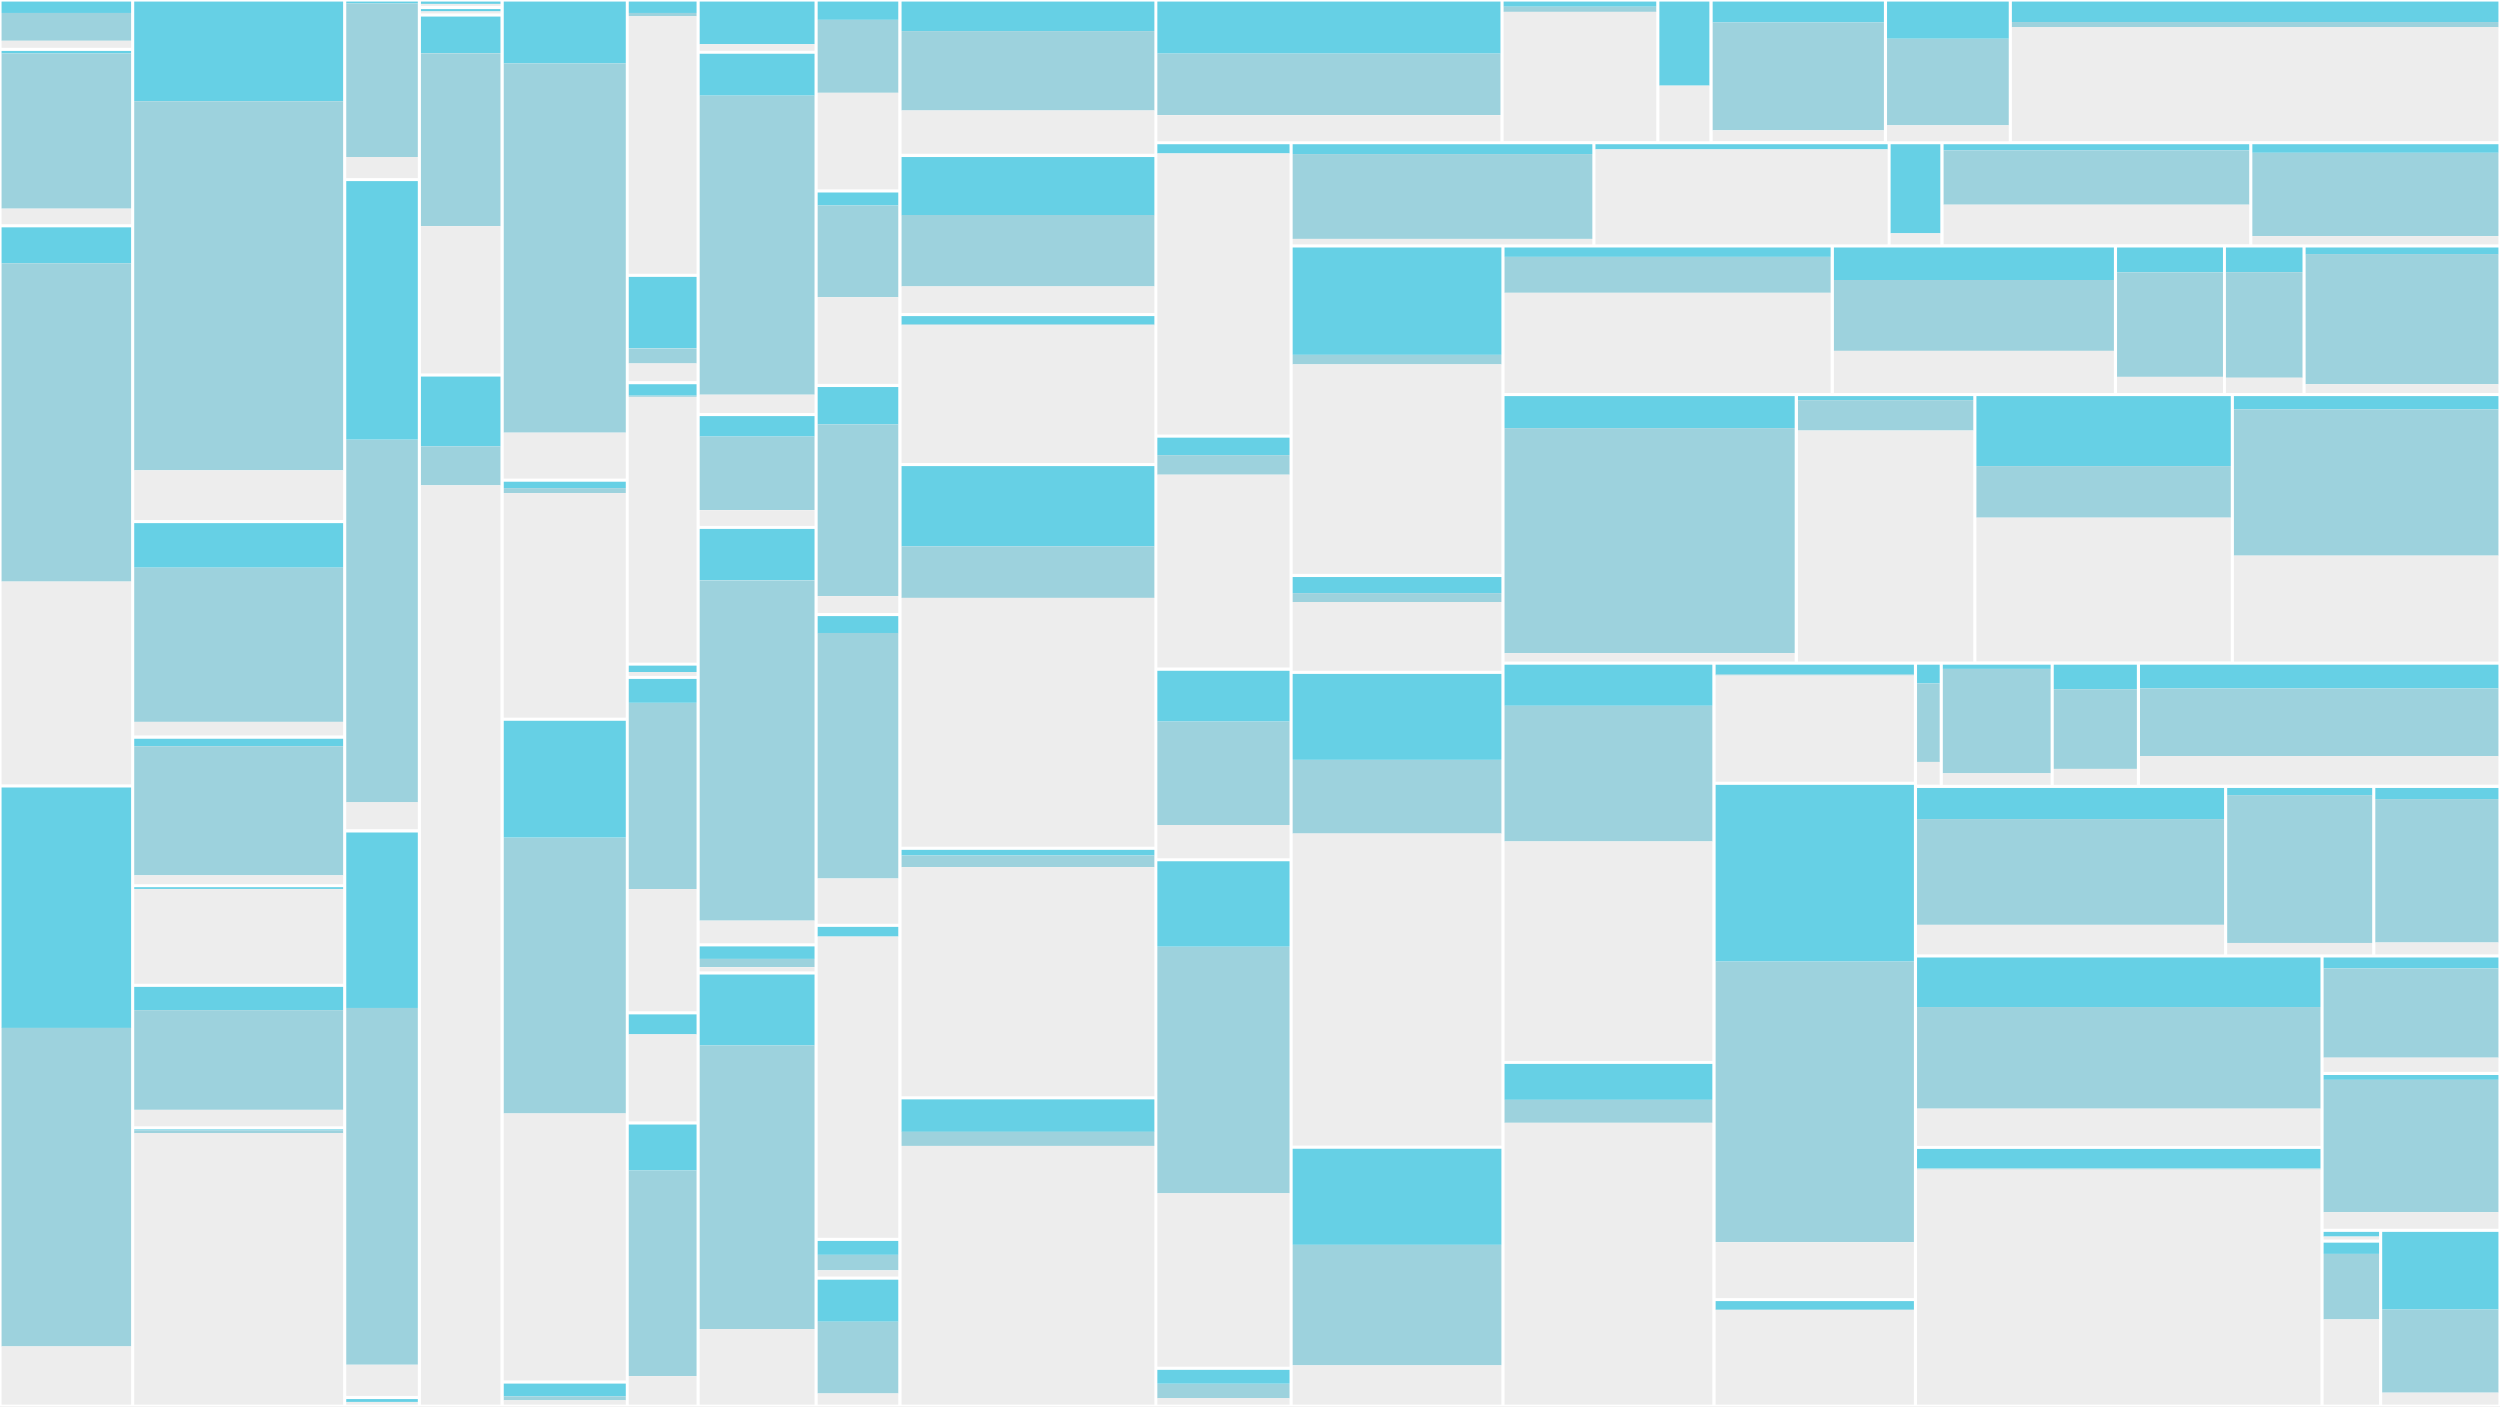
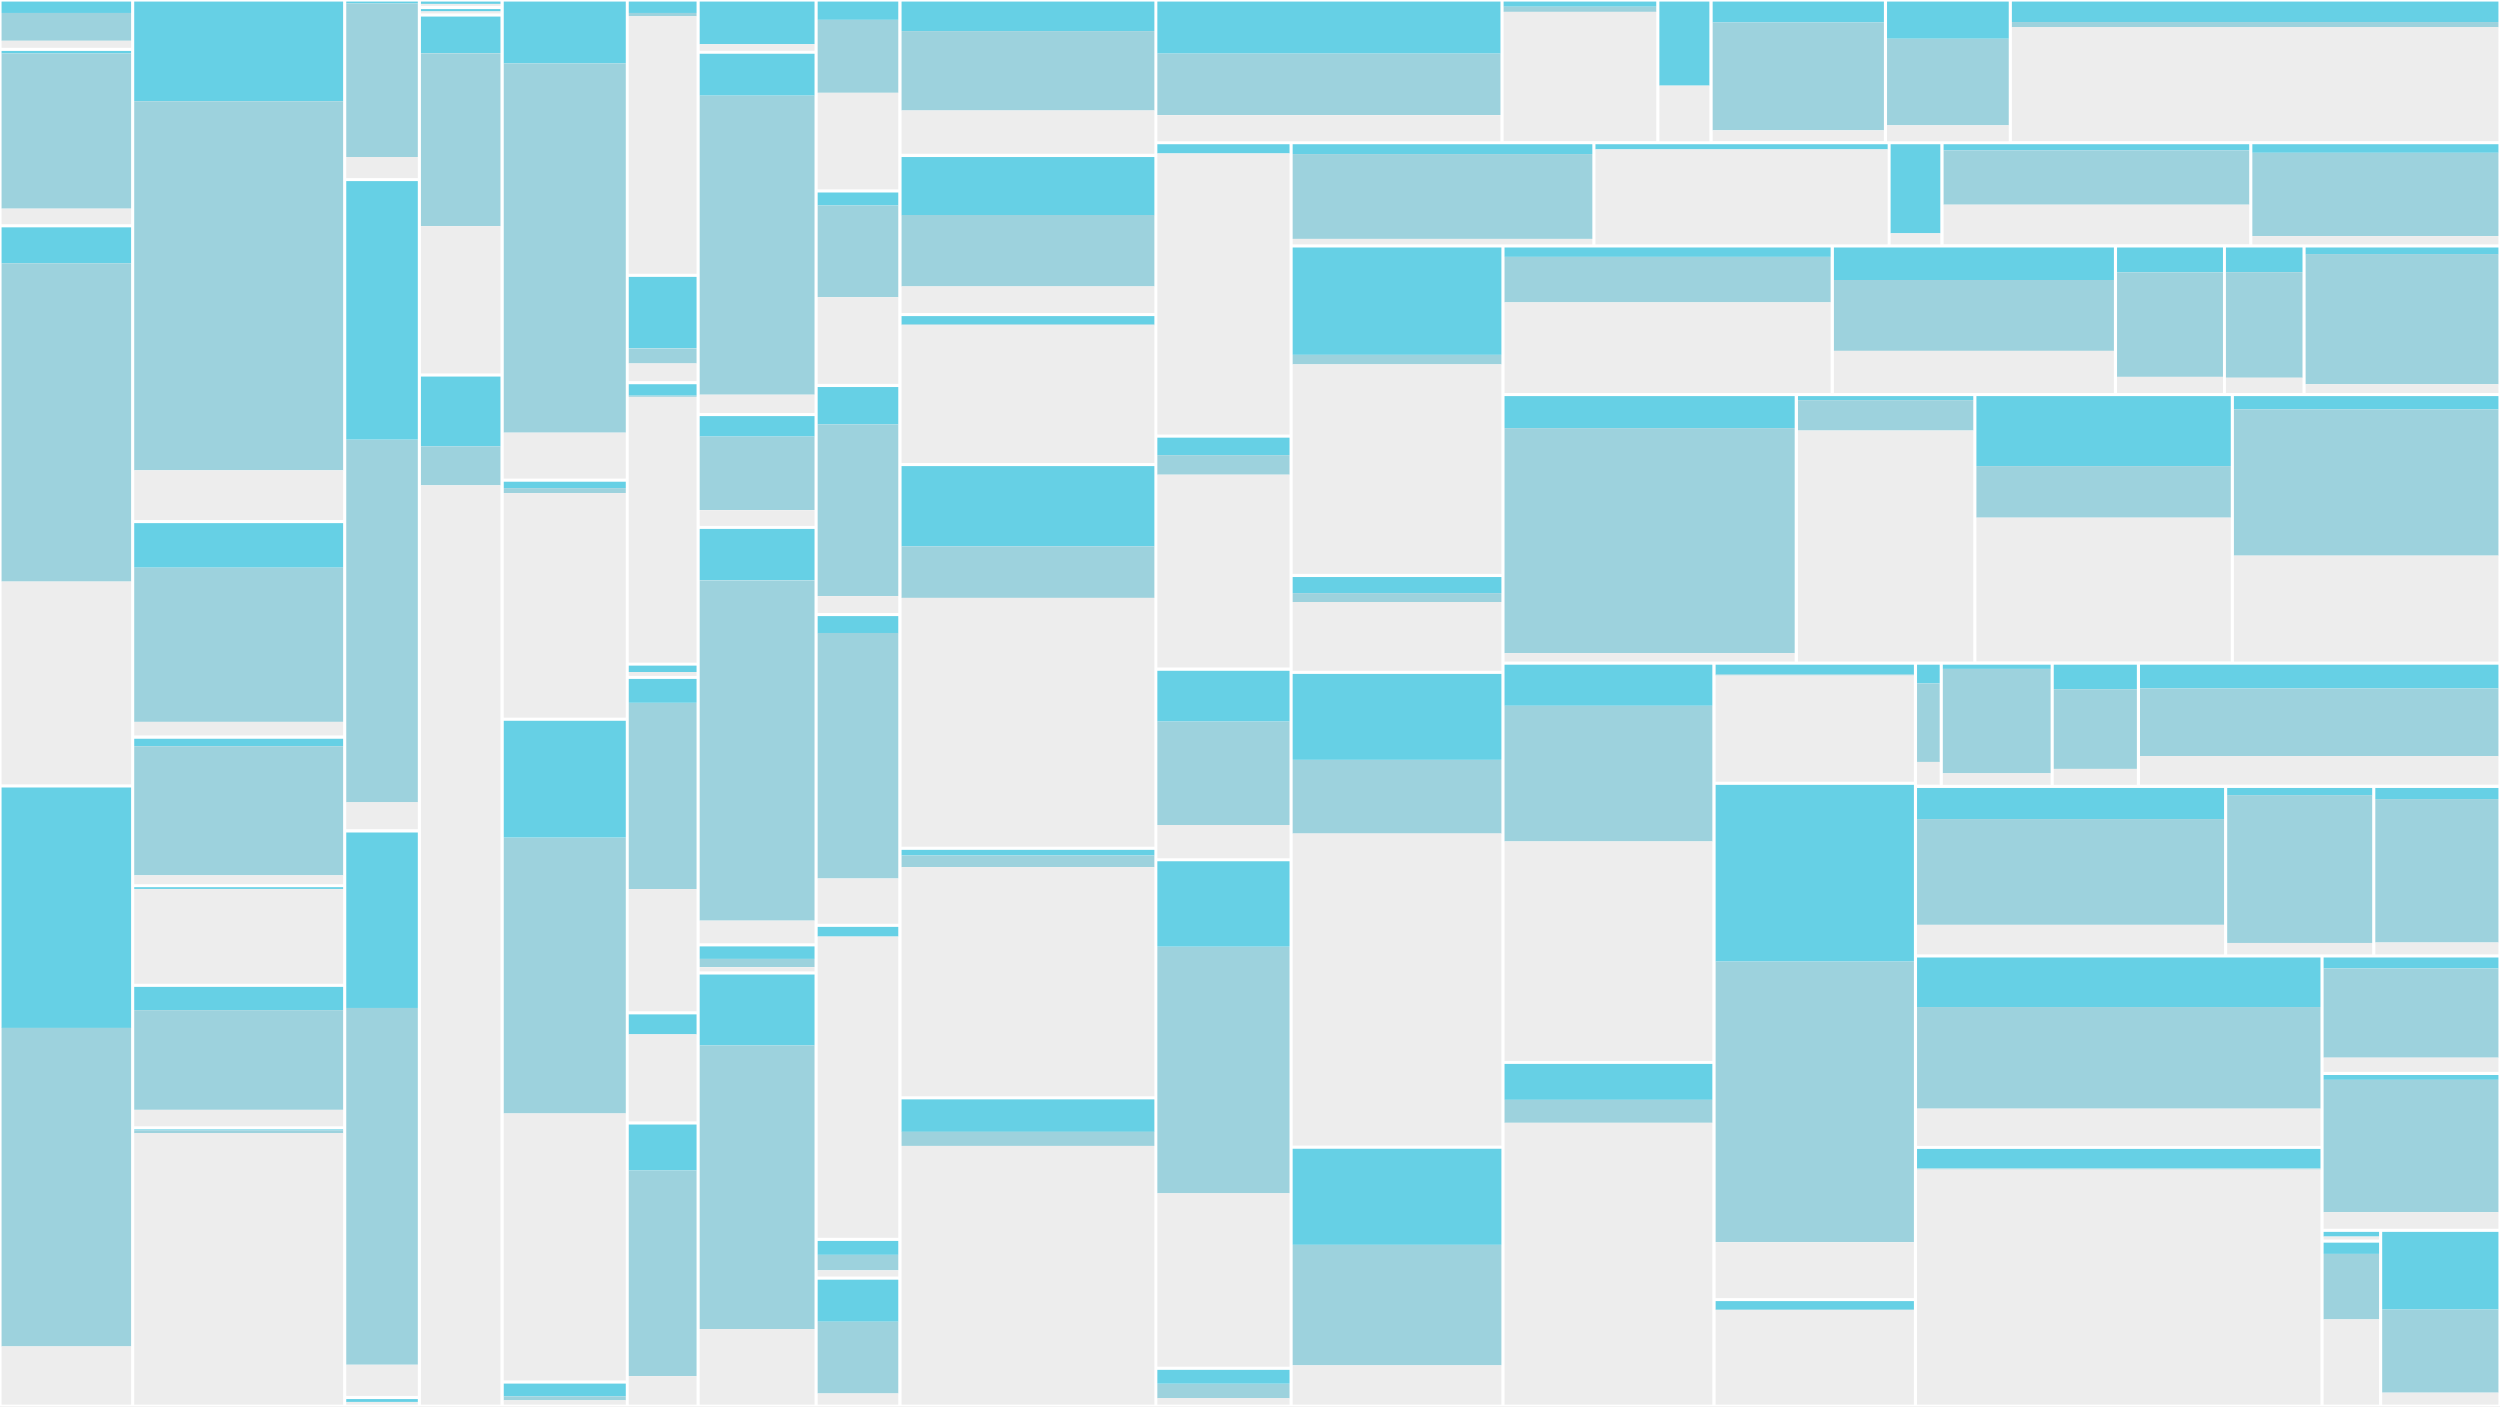
<svg xmlns="http://www.w3.org/2000/svg" viewBox="0 0 1600 900" width="1600" height="900" role="img" aria-label="Decoded overlay code coverage box tree, cyan band">
  <rect x="0" y="0" width="1600" height="900" fill="#ffffff" />
  <rect x="1" y="1" width="82.9" height="7.3" style="fill:hsl(190, 71%, 65%);fill:oklch(0.645 0.128 200)" />
  <rect x="1" y="8.3" width="82.9" height="17.8" style="fill:hsl(190, 48%, 74%);fill:oklch(0.740 0.085 200)" />
  <rect x="1" y="26.1" width="82.9" height="4.5" style="fill:hsl(190, 0%, 93%);fill:oklch(0.930 0.000 200)" />
  <rect x="1" y="32.6" width="82.9" height="1.6" style="fill:hsl(190, 71%, 65%);fill:oklch(0.645 0.128 200)" />
  <rect x="1" y="34.2" width="82.9" height="99.3" style="fill:hsl(190, 48%, 74%);fill:oklch(0.740 0.085 200)" />
  <rect x="1" y="133.6" width="82.9" height="9.9" style="fill:hsl(190, 0%, 93%);fill:oklch(0.930 0.000 200)" />
  <rect x="1" y="145.5" width="82.9" height="23" style="fill:hsl(190, 71%, 65%);fill:oklch(0.645 0.128 200)" />
  <rect x="1" y="168.5" width="82.9" height="203.7" style="fill:hsl(190, 48%, 74%);fill:oklch(0.740 0.085 200)" />
  <rect x="1" y="372.2" width="82.9" height="129.8" style="fill:hsl(190, 0%, 93%);fill:oklch(0.930 0.000 200)" />
  <rect x="1" y="504" width="82.9" height="153.9" style="fill:hsl(190, 71%, 65%);fill:oklch(0.645 0.128 200)" />
  <rect x="1" y="657.8" width="82.9" height="203.9" style="fill:hsl(190, 48%, 74%);fill:oklch(0.740 0.085 200)" />
  <rect x="1" y="861.7" width="82.9" height="37.3" style="fill:hsl(190, 0%, 93%);fill:oklch(0.930 0.000 200)" />
  <rect x="85.9" y="1" width="133.7" height="63.8" style="fill:hsl(190, 71%, 65%);fill:oklch(0.645 0.128 200)" />
  <rect x="85.9" y="64.8" width="133.7" height="236.2" style="fill:hsl(190, 48%, 74%);fill:oklch(0.740 0.085 200)" />
  <rect x="85.9" y="301" width="133.7" height="31.8" style="fill:hsl(190, 0%, 93%);fill:oklch(0.930 0.000 200)" />
  <rect x="85.9" y="334.8" width="133.7" height="28.5" style="fill:hsl(190, 71%, 65%);fill:oklch(0.645 0.128 200)" />
  <rect x="85.9" y="363.3" width="133.7" height="98.7" style="fill:hsl(190, 48%, 74%);fill:oklch(0.740 0.085 200)" />
  <rect x="85.9" y="462" width="133.7" height="8.7" style="fill:hsl(190, 0%, 93%);fill:oklch(0.930 0.000 200)" />
  <rect x="85.9" y="472.8" width="133.7" height="4.8" style="fill:hsl(190, 71%, 65%);fill:oklch(0.645 0.128 200)" />
  <rect x="85.9" y="477.6" width="133.7" height="82.6" style="fill:hsl(190, 48%, 74%);fill:oklch(0.740 0.085 200)" />
  <rect x="85.9" y="560.2" width="133.7" height="5.7" style="fill:hsl(190, 0%, 93%);fill:oklch(0.930 0.000 200)" />
  <rect x="85.9" y="567.8" width="133.7" height="1.1" style="fill:hsl(190, 71%, 65%);fill:oklch(0.645 0.128 200)" />
  <rect x="85.9" y="569" width="133.7" height="60.6" style="fill:hsl(190, 0%, 93%);fill:oklch(0.930 0.000 200)" />
  <rect x="85.9" y="631.6" width="133.7" height="14.9" style="fill:hsl(190, 71%, 65%);fill:oklch(0.645 0.128 200)" />
  <rect x="85.9" y="646.5" width="133.7" height="63.8" style="fill:hsl(190, 48%, 74%);fill:oklch(0.740 0.085 200)" />
  <rect x="85.9" y="710.3" width="133.7" height="10.5" style="fill:hsl(190, 0%, 93%);fill:oklch(0.930 0.000 200)" />
  <rect x="85.9" y="722.8" width="133.7" height="0.6" style="fill:hsl(190, 71%, 65%);fill:oklch(0.645 0.128 200)" />
  <rect x="85.9" y="723.4" width="133.7" height="1.9" style="fill:hsl(190, 48%, 74%);fill:oklch(0.740 0.085 200)" />
  <rect x="85.9" y="725.2" width="133.7" height="173.8" style="fill:hsl(190, 0%, 93%);fill:oklch(0.930 0.000 200)" />
  <rect x="221.6" y="1" width="45.8" height="1.2" style="fill:hsl(190, 71%, 65%);fill:oklch(0.645 0.128 200)" />
  <rect x="221.6" y="2.2" width="45.8" height="98.3" style="fill:hsl(190, 48%, 74%);fill:oklch(0.740 0.085 200)" />
  <rect x="221.6" y="100.5" width="45.8" height="13.5" style="fill:hsl(190, 0%, 93%);fill:oklch(0.930 0.000 200)" />
  <rect x="221.6" y="115.9" width="45.8" height="165.5" style="fill:hsl(190, 71%, 65%);fill:oklch(0.645 0.128 200)" />
  <rect x="221.6" y="281.5" width="45.8" height="232" style="fill:hsl(190, 48%, 74%);fill:oklch(0.740 0.085 200)" />
  <rect x="221.6" y="513.4" width="45.8" height="17.3" style="fill:hsl(190, 0%, 93%);fill:oklch(0.930 0.000 200)" />
  <rect x="221.6" y="532.8" width="45.8" height="112.3" style="fill:hsl(190, 71%, 65%);fill:oklch(0.645 0.128 200)" />
  <rect x="221.6" y="645.1" width="45.8" height="228.3" style="fill:hsl(190, 48%, 74%);fill:oklch(0.740 0.085 200)" />
  <rect x="221.6" y="873.5" width="45.8" height="19.9" style="fill:hsl(190, 0%, 93%);fill:oklch(0.930 0.000 200)" />
  <rect x="221.6" y="895.4" width="45.8" height="1.9" style="fill:hsl(190, 71%, 65%);fill:oklch(0.645 0.128 200)" />
  <rect x="221.6" y="897.2" width="45.8" height="1.8" style="fill:hsl(190, 0%, 93%);fill:oklch(0.930 0.000 200)" />
  <rect x="269.4" y="1" width="50.9" height="1.5" style="fill:hsl(190, 71%, 65%);fill:oklch(0.645 0.128 200)" />
  <rect x="269.4" y="2.5" width="50.9" height="1.3" style="fill:hsl(190, 0%, 93%);fill:oklch(0.930 0.000 200)" />
  <rect x="269.4" y="5.8" width="50.9" height="1.5" style="fill:hsl(190, 71%, 65%);fill:oklch(0.645 0.128 200)" />
  <rect x="269.4" y="7.3" width="50.9" height="1.3" style="fill:hsl(190, 0%, 93%);fill:oklch(0.930 0.000 200)" />
  <rect x="269.4" y="10.6" width="50.9" height="23.4" style="fill:hsl(190, 71%, 65%);fill:oklch(0.645 0.128 200)" />
  <rect x="269.4" y="34.1" width="50.9" height="110.6" style="fill:hsl(190, 48%, 74%);fill:oklch(0.740 0.085 200)" />
  <rect x="269.4" y="144.7" width="50.9" height="94.3" style="fill:hsl(190, 0%, 93%);fill:oklch(0.930 0.000 200)" />
  <rect x="269.4" y="241" width="50.9" height="44.7" style="fill:hsl(190, 71%, 65%);fill:oklch(0.645 0.128 200)" />
  <rect x="269.4" y="285.7" width="50.9" height="24.9" style="fill:hsl(190, 48%, 74%);fill:oklch(0.740 0.085 200)" />
  <rect x="269.4" y="310.6" width="50.9" height="588.4" style="fill:hsl(190, 0%, 93%);fill:oklch(0.930 0.000 200)" />
  <rect x="322.4" y="1" width="78.1" height="39.6" style="fill:hsl(190, 71%, 65%);fill:oklch(0.645 0.128 200)" />
  <rect x="322.4" y="40.6" width="78.1" height="236.3" style="fill:hsl(190, 48%, 74%);fill:oklch(0.740 0.085 200)" />
  <rect x="322.4" y="276.9" width="78.1" height="29.4" style="fill:hsl(190, 0%, 93%);fill:oklch(0.930 0.000 200)" />
  <rect x="322.4" y="308.3" width="78.1" height="4.1" style="fill:hsl(190, 71%, 65%);fill:oklch(0.645 0.128 200)" />
  <rect x="322.4" y="312.4" width="78.1" height="3.2" style="fill:hsl(190, 48%, 74%);fill:oklch(0.740 0.085 200)" />
  <rect x="322.4" y="315.6" width="78.1" height="143.7" style="fill:hsl(190, 0%, 93%);fill:oklch(0.930 0.000 200)" />
  <rect x="322.4" y="461.3" width="78.1" height="74.8" style="fill:hsl(190, 71%, 65%);fill:oklch(0.645 0.128 200)" />
  <rect x="322.4" y="536.2" width="78.1" height="176.4" style="fill:hsl(190, 48%, 74%);fill:oklch(0.740 0.085 200)" />
  <rect x="322.4" y="712.6" width="78.1" height="170.9" style="fill:hsl(190, 0%, 93%);fill:oklch(0.930 0.000 200)" />
  <rect x="322.4" y="885.5" width="78.1" height="8.2" style="fill:hsl(190, 71%, 65%);fill:oklch(0.645 0.128 200)" />
  <rect x="322.4" y="893.7" width="78.1" height="2.5" style="fill:hsl(190, 48%, 74%);fill:oklch(0.740 0.085 200)" />
  <rect x="322.4" y="896.1" width="78.1" height="2.9" style="fill:hsl(190, 0%, 93%);fill:oklch(0.930 0.000 200)" />
  <rect x="402.4" y="1" width="43.4" height="7.3" style="fill:hsl(190, 71%, 65%);fill:oklch(0.645 0.128 200)" />
  <rect x="402.4" y="8.3" width="43.4" height="2.1" style="fill:hsl(190, 48%, 74%);fill:oklch(0.740 0.085 200)" />
  <rect x="402.4" y="10.4" width="43.4" height="164.8" style="fill:hsl(190, 0%, 93%);fill:oklch(0.930 0.000 200)" />
  <rect x="402.4" y="177.2" width="43.4" height="45.7" style="fill:hsl(190, 71%, 65%);fill:oklch(0.645 0.128 200)" />
  <rect x="402.4" y="223" width="43.4" height="9.6" style="fill:hsl(190, 48%, 74%);fill:oklch(0.740 0.085 200)" />
  <rect x="402.4" y="232.6" width="43.4" height="11.3" style="fill:hsl(190, 0%, 93%);fill:oklch(0.930 0.000 200)" />
  <rect x="402.4" y="245.9" width="43.4" height="7.3" style="fill:hsl(190, 71%, 65%);fill:oklch(0.645 0.128 200)" />
  <rect x="402.4" y="253.2" width="43.4" height="0.8" style="fill:hsl(190, 48%, 74%);fill:oklch(0.740 0.085 200)" />
  <rect x="402.4" y="254" width="43.4" height="170.1" style="fill:hsl(190, 0%, 93%);fill:oklch(0.930 0.000 200)" />
  <rect x="402.4" y="426" width="43.4" height="4.1" style="fill:hsl(190, 71%, 65%);fill:oklch(0.645 0.128 200)" />
  <rect x="402.4" y="430.1" width="43.4" height="2.5" style="fill:hsl(190, 0%, 93%);fill:oklch(0.930 0.000 200)" />
  <rect x="402.4" y="434.5" width="43.4" height="15.3" style="fill:hsl(190, 71%, 65%);fill:oklch(0.645 0.128 200)" />
  <rect x="402.4" y="449.9" width="43.4" height="119.1" style="fill:hsl(190, 48%, 74%);fill:oklch(0.740 0.085 200)" />
  <rect x="402.4" y="569" width="43.4" height="78.2" style="fill:hsl(190, 0%, 93%);fill:oklch(0.930 0.000 200)" />
  <rect x="402.4" y="649.2" width="43.4" height="12.8" style="fill:hsl(190, 71%, 65%);fill:oklch(0.645 0.128 200)" />
  <rect x="402.4" y="661.9" width="43.4" height="55.8" style="fill:hsl(190, 0%, 93%);fill:oklch(0.930 0.000 200)" />
  <rect x="402.4" y="719.7" width="43.4" height="29.4" style="fill:hsl(190, 71%, 65%);fill:oklch(0.645 0.128 200)" />
  <rect x="402.4" y="749.1" width="43.4" height="131.6" style="fill:hsl(190, 48%, 74%);fill:oklch(0.740 0.085 200)" />
  <rect x="402.4" y="880.7" width="43.4" height="18.3" style="fill:hsl(190, 0%, 93%);fill:oklch(0.930 0.000 200)" />
  <rect x="447.8" y="1" width="73.5" height="27.3" style="fill:hsl(190, 71%, 65%);fill:oklch(0.645 0.128 200)" />
  <rect x="447.8" y="28.3" width="73.5" height="4.2" style="fill:hsl(190, 0%, 93%);fill:oklch(0.930 0.000 200)" />
  <rect x="447.8" y="34.4" width="73.5" height="26.8" style="fill:hsl(190, 71%, 65%);fill:oklch(0.645 0.128 200)" />
  <rect x="447.8" y="61.2" width="73.5" height="191.4" style="fill:hsl(190, 48%, 74%);fill:oklch(0.740 0.085 200)" />
  <rect x="447.8" y="252.6" width="73.5" height="11.7" style="fill:hsl(190, 0%, 93%);fill:oklch(0.930 0.000 200)" />
  <rect x="447.8" y="266.3" width="73.5" height="13.1" style="fill:hsl(190, 71%, 65%);fill:oklch(0.645 0.128 200)" />
  <rect x="447.8" y="279.4" width="73.5" height="47" style="fill:hsl(190, 48%, 74%);fill:oklch(0.740 0.085 200)" />
  <rect x="447.8" y="326.5" width="73.5" height="10.1" style="fill:hsl(190, 0%, 93%);fill:oklch(0.930 0.000 200)" />
  <rect x="447.8" y="338.5" width="73.5" height="32.9" style="fill:hsl(190, 71%, 65%);fill:oklch(0.645 0.128 200)" />
  <rect x="447.8" y="371.5" width="73.5" height="217.7" style="fill:hsl(190, 48%, 74%);fill:oklch(0.740 0.085 200)" />
  <rect x="447.8" y="589.2" width="73.5" height="14.5" style="fill:hsl(190, 0%, 93%);fill:oklch(0.930 0.000 200)" />
  <rect x="447.8" y="605.7" width="73.5" height="8" style="fill:hsl(190, 71%, 65%);fill:oklch(0.645 0.128 200)" />
  <rect x="447.8" y="613.7" width="73.5" height="5.2" style="fill:hsl(190, 48%, 74%);fill:oklch(0.740 0.085 200)" />
  <rect x="447.8" y="619" width="73.5" height="2.7" style="fill:hsl(190, 0%, 93%);fill:oklch(0.930 0.000 200)" />
  <rect x="447.8" y="623.7" width="73.5" height="45.4" style="fill:hsl(190, 71%, 65%);fill:oklch(0.645 0.128 200)" />
  <rect x="447.8" y="669.1" width="73.5" height="181.5" style="fill:hsl(190, 48%, 74%);fill:oklch(0.740 0.085 200)" />
  <rect x="447.8" y="850.6" width="73.5" height="48.4" style="fill:hsl(190, 0%, 93%);fill:oklch(0.930 0.000 200)" />
  <rect x="523.3" y="1" width="51.6" height="11.7" style="fill:hsl(190, 71%, 65%);fill:oklch(0.645 0.128 200)" />
  <rect x="523.3" y="12.7" width="51.6" height="46.7" style="fill:hsl(190, 48%, 74%);fill:oklch(0.740 0.085 200)" />
  <rect x="523.3" y="59.4" width="51.6" height="61.8" style="fill:hsl(190, 0%, 93%);fill:oklch(0.930 0.000 200)" />
  <rect x="523.3" y="123.2" width="51.6" height="8.3" style="fill:hsl(190, 71%, 65%);fill:oklch(0.645 0.128 200)" />
  <rect x="523.3" y="131.5" width="51.6" height="58.7" style="fill:hsl(190, 48%, 74%);fill:oklch(0.740 0.085 200)" />
  <rect x="523.3" y="190.2" width="51.6" height="55.5" style="fill:hsl(190, 0%, 93%);fill:oklch(0.930 0.000 200)" />
  <rect x="523.3" y="247.7" width="51.6" height="23.9" style="fill:hsl(190, 71%, 65%);fill:oklch(0.645 0.128 200)" />
  <rect x="523.3" y="271.6" width="51.6" height="109.9" style="fill:hsl(190, 48%, 74%);fill:oklch(0.740 0.085 200)" />
  <rect x="523.3" y="381.5" width="51.6" height="10.8" style="fill:hsl(190, 0%, 93%);fill:oklch(0.930 0.000 200)" />
  <rect x="523.3" y="394.3" width="51.6" height="10.9" style="fill:hsl(190, 71%, 65%);fill:oklch(0.645 0.128 200)" />
  <rect x="523.3" y="405.1" width="51.6" height="157.1" style="fill:hsl(190, 48%, 74%);fill:oklch(0.740 0.085 200)" />
  <rect x="523.3" y="562.3" width="51.6" height="28.9" style="fill:hsl(190, 0%, 93%);fill:oklch(0.930 0.000 200)" />
  <rect x="523.3" y="593.2" width="51.6" height="6.2" style="fill:hsl(190, 71%, 65%);fill:oklch(0.645 0.128 200)" />
  <rect x="523.3" y="599.4" width="51.6" height="192.8" style="fill:hsl(190, 0%, 93%);fill:oklch(0.930 0.000 200)" />
  <rect x="523.3" y="794.2" width="51.6" height="8.9" style="fill:hsl(190, 71%, 65%);fill:oklch(0.645 0.128 200)" />
  <rect x="523.3" y="803.1" width="51.6" height="9.9" style="fill:hsl(190, 48%, 74%);fill:oklch(0.740 0.085 200)" />
  <rect x="523.3" y="813" width="51.6" height="4" style="fill:hsl(190, 0%, 93%);fill:oklch(0.930 0.000 200)" />
  <rect x="523.3" y="819" width="51.6" height="26.9" style="fill:hsl(190, 71%, 65%);fill:oklch(0.645 0.128 200)" />
  <rect x="523.3" y="845.9" width="51.6" height="45.9" style="fill:hsl(190, 48%, 74%);fill:oklch(0.740 0.085 200)" />
  <rect x="523.3" y="891.8" width="51.6" height="7.2" style="fill:hsl(190, 0%, 93%);fill:oklch(0.930 0.000 200)" />
  <rect x="577" y="1" width="161.8" height="18.9" style="fill:hsl(190, 71%, 65%);fill:oklch(0.645 0.128 200)" />
  <rect x="577" y="19.9" width="161.8" height="50.8" style="fill:hsl(190, 48%, 74%);fill:oklch(0.740 0.085 200)" />
  <rect x="577" y="70.7" width="161.8" height="27.7" style="fill:hsl(190, 0%, 93%);fill:oklch(0.930 0.000 200)" />
  <rect x="577" y="100.5" width="161.8" height="37.2" style="fill:hsl(190, 71%, 65%);fill:oklch(0.645 0.128 200)" />
  <rect x="577" y="137.6" width="161.8" height="45.7" style="fill:hsl(190, 48%, 74%);fill:oklch(0.740 0.085 200)" />
  <rect x="577" y="183.3" width="161.8" height="17" style="fill:hsl(190, 0%, 93%);fill:oklch(0.930 0.000 200)" />
  <rect x="577" y="202.3" width="161.8" height="5.3" style="fill:hsl(190, 71%, 65%);fill:oklch(0.645 0.128 200)" />
  <rect x="577" y="207.6" width="161.8" height="0.6" style="fill:hsl(190, 48%, 74%);fill:oklch(0.740 0.085 200)" />
  <rect x="577" y="208.2" width="161.8" height="88.1" style="fill:hsl(190, 0%, 93%);fill:oklch(0.930 0.000 200)" />
  <rect x="577" y="298.3" width="161.8" height="51.4" style="fill:hsl(190, 71%, 65%);fill:oklch(0.645 0.128 200)" />
  <rect x="577" y="349.7" width="161.8" height="33" style="fill:hsl(190, 48%, 74%);fill:oklch(0.740 0.085 200)" />
  <rect x="577" y="382.6" width="161.8" height="159.3" style="fill:hsl(190, 0%, 93%);fill:oklch(0.930 0.000 200)" />
  <rect x="577" y="543.9" width="161.8" height="3.6" style="fill:hsl(190, 71%, 65%);fill:oklch(0.645 0.128 200)" />
  <rect x="577" y="547.5" width="161.8" height="7.5" style="fill:hsl(190, 48%, 74%);fill:oklch(0.740 0.085 200)" />
  <rect x="577" y="555" width="161.8" height="146.6" style="fill:hsl(190, 0%, 93%);fill:oklch(0.930 0.000 200)" />
  <rect x="577" y="703.6" width="161.8" height="20.8" style="fill:hsl(190, 71%, 65%);fill:oklch(0.645 0.128 200)" />
  <rect x="577" y="724.3" width="161.8" height="9.1" style="fill:hsl(190, 48%, 74%);fill:oklch(0.740 0.085 200)" />
  <rect x="577" y="733.4" width="161.8" height="165.6" style="fill:hsl(190, 0%, 93%);fill:oklch(0.930 0.000 200)" />
  <rect x="740.7" y="1" width="219.6" height="33.3" style="fill:hsl(190, 71%, 65%);fill:oklch(0.645 0.128 200)" />
  <rect x="740.7" y="34.3" width="219.6" height="39.3" style="fill:hsl(190, 48%, 74%);fill:oklch(0.740 0.085 200)" />
  <rect x="740.7" y="73.7" width="219.6" height="16.7" style="fill:hsl(190, 0%, 93%);fill:oklch(0.930 0.000 200)" />
  <rect x="962.3" y="1" width="97.7" height="3.3" style="fill:hsl(190, 71%, 65%);fill:oklch(0.645 0.128 200)" />
  <rect x="962.3" y="4.3" width="97.7" height="3.3" style="fill:hsl(190, 48%, 74%);fill:oklch(0.740 0.085 200)" />
  <rect x="962.3" y="7.6" width="97.7" height="82.7" style="fill:hsl(190, 0%, 93%);fill:oklch(0.930 0.000 200)" />
  <rect x="1062" y="1" width="32" height="53.8" style="fill:hsl(190, 71%, 65%);fill:oklch(0.645 0.128 200)" />
  <rect x="1062" y="54.8" width="32" height="35.6" style="fill:hsl(190, 0%, 93%);fill:oklch(0.930 0.000 200)" />
  <rect x="1096.1" y="1" width="109.6" height="13.4" style="fill:hsl(190, 71%, 65%);fill:oklch(0.645 0.128 200)" />
  <rect x="1096.1" y="14.4" width="109.6" height="69" style="fill:hsl(190, 48%, 74%);fill:oklch(0.740 0.085 200)" />
  <rect x="1096.1" y="83.4" width="109.6" height="6.9" style="fill:hsl(190, 0%, 93%);fill:oklch(0.930 0.000 200)" />
  <rect x="1207.7" y="1" width="77.9" height="23.8" style="fill:hsl(190, 71%, 65%);fill:oklch(0.645 0.128 200)" />
  <rect x="1207.7" y="24.8" width="77.9" height="55.4" style="fill:hsl(190, 48%, 74%);fill:oklch(0.740 0.085 200)" />
  <rect x="1207.7" y="80.2" width="77.9" height="10.2" style="fill:hsl(190, 0%, 93%);fill:oklch(0.930 0.000 200)" />
  <rect x="1287.6" y="1" width="311.4" height="13.1" style="fill:hsl(190, 71%, 65%);fill:oklch(0.645 0.128 200)" />
  <rect x="1287.6" y="14.1" width="311.4" height="3.3" style="fill:hsl(190, 48%, 74%);fill:oklch(0.740 0.085 200)" />
  <rect x="1287.6" y="17.3" width="311.4" height="73" style="fill:hsl(190, 0%, 93%);fill:oklch(0.930 0.000 200)" />
  <rect x="740.7" y="92.3" width="84.6" height="5.9" style="fill:hsl(190, 71%, 65%);fill:oklch(0.645 0.128 200)" />
  <rect x="740.7" y="98.2" width="84.6" height="179.9" style="fill:hsl(190, 0%, 93%);fill:oklch(0.930 0.000 200)" />
  <rect x="740.7" y="280.1" width="84.6" height="11.2" style="fill:hsl(190, 71%, 65%);fill:oklch(0.645 0.128 200)" />
  <rect x="740.7" y="291.3" width="84.6" height="12.5" style="fill:hsl(190, 48%, 74%);fill:oklch(0.740 0.085 200)" />
  <rect x="740.7" y="303.8" width="84.6" height="123.4" style="fill:hsl(190, 0%, 93%);fill:oklch(0.930 0.000 200)" />
  <rect x="740.7" y="429.3" width="84.6" height="32.5" style="fill:hsl(190, 71%, 65%);fill:oklch(0.645 0.128 200)" />
  <rect x="740.7" y="461.8" width="84.6" height="66.2" style="fill:hsl(190, 48%, 74%);fill:oklch(0.740 0.085 200)" />
  <rect x="740.7" y="528" width="84.6" height="21.3" style="fill:hsl(190, 0%, 93%);fill:oklch(0.930 0.000 200)" />
  <rect x="740.7" y="551.2" width="84.6" height="54.7" style="fill:hsl(190, 71%, 65%);fill:oklch(0.645 0.128 200)" />
  <rect x="740.7" y="606" width="84.6" height="157.7" style="fill:hsl(190, 48%, 74%);fill:oklch(0.740 0.085 200)" />
  <rect x="740.7" y="763.7" width="84.6" height="111" style="fill:hsl(190, 0%, 93%);fill:oklch(0.930 0.000 200)" />
  <rect x="740.7" y="876.7" width="84.6" height="8.9" style="fill:hsl(190, 71%, 65%);fill:oklch(0.645 0.128 200)" />
  <rect x="740.7" y="885.7" width="84.6" height="9.2" style="fill:hsl(190, 48%, 74%);fill:oklch(0.740 0.085 200)" />
  <rect x="740.7" y="894.8" width="84.6" height="4.2" style="fill:hsl(190, 0%, 93%);fill:oklch(0.930 0.000 200)" />
  <rect x="827.3" y="92.3" width="191.8" height="6.3" style="fill:hsl(190, 71%, 65%);fill:oklch(0.645 0.128 200)" />
  <rect x="827.3" y="98.6" width="191.8" height="54.3" style="fill:hsl(190, 48%, 74%);fill:oklch(0.740 0.085 200)" />
  <rect x="827.3" y="152.9" width="191.8" height="3.5" style="fill:hsl(190, 0%, 93%);fill:oklch(0.930 0.000 200)" />
  <rect x="1021.1" y="92.3" width="187" height="3.3" style="fill:hsl(190, 71%, 65%);fill:oklch(0.645 0.128 200)" />
  <rect x="1021.1" y="95.6" width="187" height="60.8" style="fill:hsl(190, 0%, 93%);fill:oklch(0.930 0.000 200)" />
  <rect x="1210" y="92.3" width="31.8" height="57" style="fill:hsl(190, 71%, 65%);fill:oklch(0.645 0.128 200)" />
  <rect x="1210" y="149.3" width="31.8" height="7.1" style="fill:hsl(190, 0%, 93%);fill:oklch(0.930 0.000 200)" />
  <rect x="1243.9" y="92.3" width="195.6" height="3.9" style="fill:hsl(190, 71%, 65%);fill:oklch(0.645 0.128 200)" />
  <rect x="1243.9" y="96.2" width="195.6" height="34.8" style="fill:hsl(190, 48%, 74%);fill:oklch(0.740 0.085 200)" />
  <rect x="1243.9" y="131" width="195.6" height="25.3" style="fill:hsl(190, 0%, 93%);fill:oklch(0.930 0.000 200)" />
  <rect x="1441.5" y="92.3" width="157.5" height="5.5" style="fill:hsl(190, 71%, 65%);fill:oklch(0.645 0.128 200)" />
  <rect x="1441.5" y="97.8" width="157.5" height="53.3" style="fill:hsl(190, 48%, 74%);fill:oklch(0.740 0.085 200)" />
  <rect x="1441.5" y="151.1" width="157.5" height="5.3" style="fill:hsl(190, 0%, 93%);fill:oklch(0.930 0.000 200)" />
  <rect x="827.3" y="158.4" width="133.6" height="68.7" style="fill:hsl(190, 71%, 65%);fill:oklch(0.645 0.128 200)" />
  <rect x="827.3" y="227.1" width="133.6" height="6.1" style="fill:hsl(190, 48%, 74%);fill:oklch(0.740 0.085 200)" />
  <rect x="827.3" y="233.2" width="133.6" height="134.1" style="fill:hsl(190, 0%, 93%);fill:oklch(0.930 0.000 200)" />
  <rect x="827.3" y="369.3" width="133.6" height="10.3" style="fill:hsl(190, 71%, 65%);fill:oklch(0.645 0.128 200)" />
  <rect x="827.3" y="379.6" width="133.6" height="5.7" style="fill:hsl(190, 48%, 74%);fill:oklch(0.740 0.085 200)" />
  <rect x="827.3" y="385.3" width="133.6" height="44" style="fill:hsl(190, 0%, 93%);fill:oklch(0.930 0.000 200)" />
  <rect x="827.3" y="431.3" width="133.6" height="55" style="fill:hsl(190, 71%, 65%);fill:oklch(0.645 0.128 200)" />
  <rect x="827.3" y="486.4" width="133.6" height="47.1" style="fill:hsl(190, 48%, 74%);fill:oklch(0.740 0.085 200)" />
  <rect x="827.3" y="533.4" width="133.6" height="199.8" style="fill:hsl(190, 0%, 93%);fill:oklch(0.930 0.000 200)" />
  <rect x="827.3" y="735.2" width="133.6" height="61.5" style="fill:hsl(190, 71%, 65%);fill:oklch(0.645 0.128 200)" />
  <rect x="827.3" y="796.7" width="133.6" height="77.1" style="fill:hsl(190, 48%, 74%);fill:oklch(0.740 0.085 200)" />
  <rect x="827.3" y="873.9" width="133.6" height="25.1" style="fill:hsl(190, 0%, 93%);fill:oklch(0.930 0.000 200)" />
  <rect x="962.9" y="158.4" width="208.7" height="6" style="fill:hsl(190, 71%, 65%);fill:oklch(0.645 0.128 200)" />
-   <rect x="962.9" y="164.4" width="208.7" height="23" style="fill:hsl(190, 48%, 74%);fill:oklch(0.740 0.085 200)" />
-   <rect x="962.9" y="187.4" width="208.7" height="64.1" style="fill:hsl(190, 0%, 93%);fill:oklch(0.930 0.000 200)" />
+   <rect x="962.9" y="164.4" width="208.7" height="29.1" style="fill:hsl(190, 48%, 74%);fill:oklch(0.740 0.085 200)" />
+   <rect x="962.9" y="193.5" width="208.7" height="58" style="fill:hsl(190, 0%, 93%);fill:oklch(0.930 0.000 200)" />
  <rect x="1173.7" y="158.4" width="179.2" height="20.8" style="fill:hsl(190, 71%, 65%);fill:oklch(0.645 0.128 200)" />
  <rect x="1173.7" y="179.2" width="179.2" height="45.4" style="fill:hsl(190, 48%, 74%);fill:oklch(0.740 0.085 200)" />
  <rect x="1173.7" y="224.5" width="179.2" height="27" style="fill:hsl(190, 0%, 93%);fill:oklch(0.930 0.000 200)" />
  <rect x="1354.9" y="158.4" width="67.8" height="15.9" style="fill:hsl(190, 71%, 65%);fill:oklch(0.645 0.128 200)" />
  <rect x="1354.9" y="174.3" width="67.8" height="66.9" style="fill:hsl(190, 48%, 74%);fill:oklch(0.740 0.085 200)" />
  <rect x="1354.9" y="241.2" width="67.8" height="10.3" style="fill:hsl(190, 0%, 93%);fill:oklch(0.930 0.000 200)" />
  <rect x="1424.6" y="158.4" width="49" height="15.8" style="fill:hsl(190, 71%, 65%);fill:oklch(0.645 0.128 200)" />
  <rect x="1424.6" y="174.2" width="49" height="67.6" style="fill:hsl(190, 48%, 74%);fill:oklch(0.740 0.085 200)" />
  <rect x="1424.6" y="241.7" width="49" height="9.8" style="fill:hsl(190, 0%, 93%);fill:oklch(0.930 0.000 200)" />
  <rect x="1475.6" y="158.4" width="123.4" height="4.3" style="fill:hsl(190, 71%, 65%);fill:oklch(0.645 0.128 200)" />
  <rect x="1475.6" y="162.6" width="123.4" height="83.3" style="fill:hsl(190, 48%, 74%);fill:oklch(0.740 0.085 200)" />
  <rect x="1475.6" y="245.9" width="123.4" height="5.6" style="fill:hsl(190, 0%, 93%);fill:oklch(0.930 0.000 200)" />
  <rect x="962.9" y="253.5" width="185.7" height="20.5" style="fill:hsl(190, 71%, 65%);fill:oklch(0.645 0.128 200)" />
  <rect x="962.9" y="274" width="185.7" height="144" style="fill:hsl(190, 48%, 74%);fill:oklch(0.740 0.085 200)" />
  <rect x="962.9" y="418" width="185.7" height="5.4" style="fill:hsl(190, 0%, 93%);fill:oklch(0.930 0.000 200)" />
  <rect x="1150.7" y="253.5" width="112.2" height="2.6" style="fill:hsl(190, 71%, 65%);fill:oklch(0.645 0.128 200)" />
  <rect x="1150.7" y="256.1" width="112.2" height="19.4" style="fill:hsl(190, 48%, 74%);fill:oklch(0.740 0.085 200)" />
  <rect x="1150.7" y="275.6" width="112.2" height="147.8" style="fill:hsl(190, 0%, 93%);fill:oklch(0.930 0.000 200)" />
  <rect x="1264.9" y="253.5" width="162.8" height="44.8" style="fill:hsl(190, 71%, 65%);fill:oklch(0.645 0.128 200)" />
  <rect x="1264.9" y="298.3" width="162.8" height="33" style="fill:hsl(190, 48%, 74%);fill:oklch(0.740 0.085 200)" />
  <rect x="1264.9" y="331.3" width="162.8" height="92" style="fill:hsl(190, 0%, 93%);fill:oklch(0.930 0.000 200)" />
  <rect x="1429.7" y="253.5" width="169.3" height="8.5" style="fill:hsl(190, 71%, 65%);fill:oklch(0.645 0.128 200)" />
  <rect x="1429.7" y="262" width="169.3" height="93.6" style="fill:hsl(190, 48%, 74%);fill:oklch(0.740 0.085 200)" />
  <rect x="1429.7" y="355.6" width="169.3" height="67.8" style="fill:hsl(190, 0%, 93%);fill:oklch(0.930 0.000 200)" />
  <rect x="962.9" y="425.4" width="133" height="26.3" style="fill:hsl(190, 71%, 65%);fill:oklch(0.645 0.128 200)" />
  <rect x="962.9" y="451.7" width="133" height="86.8" style="fill:hsl(190, 48%, 74%);fill:oklch(0.740 0.085 200)" />
  <rect x="962.9" y="538.5" width="133" height="140.5" style="fill:hsl(190, 0%, 93%);fill:oklch(0.930 0.000 200)" />
  <rect x="962.9" y="680.9" width="133" height="23" style="fill:hsl(190, 71%, 65%);fill:oklch(0.645 0.128 200)" />
  <rect x="962.9" y="703.9" width="133" height="14.7" style="fill:hsl(190, 48%, 74%);fill:oklch(0.740 0.085 200)" />
  <rect x="962.9" y="718.6" width="133" height="180.4" style="fill:hsl(190, 0%, 93%);fill:oklch(0.930 0.000 200)" />
  <rect x="1098" y="425.4" width="126.9" height="6.3" style="fill:hsl(190, 71%, 65%);fill:oklch(0.645 0.128 200)" />
  <rect x="1098" y="431.6" width="126.9" height="0.7" style="fill:hsl(190, 48%, 74%);fill:oklch(0.740 0.085 200)" />
  <rect x="1098" y="432.4" width="126.9" height="67.9" style="fill:hsl(190, 0%, 93%);fill:oklch(0.930 0.000 200)" />
  <rect x="1098" y="502.3" width="126.9" height="113.1" style="fill:hsl(190, 71%, 65%);fill:oklch(0.645 0.128 200)" />
  <rect x="1098" y="615.4" width="126.9" height="179.6" style="fill:hsl(190, 48%, 74%);fill:oklch(0.740 0.085 200)" />
  <rect x="1098" y="795.1" width="126.9" height="35.7" style="fill:hsl(190, 0%, 93%);fill:oklch(0.930 0.000 200)" />
  <rect x="1098" y="832.7" width="126.9" height="5.5" style="fill:hsl(190, 71%, 65%);fill:oklch(0.645 0.128 200)" />
  <rect x="1098" y="838.2" width="126.9" height="0.2" style="fill:hsl(190, 48%, 74%);fill:oklch(0.740 0.085 200)" />
  <rect x="1098" y="838.4" width="126.9" height="60.6" style="fill:hsl(190, 0%, 93%);fill:oklch(0.930 0.000 200)" />
  <rect x="1226.9" y="425.4" width="14.5" height="12" style="fill:hsl(190, 71%, 65%);fill:oklch(0.645 0.128 200)" />
  <rect x="1226.9" y="437.4" width="14.5" height="50.3" style="fill:hsl(190, 48%, 74%);fill:oklch(0.740 0.085 200)" />
  <rect x="1226.9" y="487.6" width="14.5" height="14.6" style="fill:hsl(190, 0%, 93%);fill:oklch(0.930 0.000 200)" />
  <rect x="1243.4" y="425.4" width="69" height="2.7" style="fill:hsl(190, 71%, 65%);fill:oklch(0.645 0.128 200)" />
  <rect x="1243.4" y="428.1" width="69" height="66.8" style="fill:hsl(190, 48%, 74%);fill:oklch(0.740 0.085 200)" />
  <rect x="1243.4" y="494.9" width="69" height="7.4" style="fill:hsl(190, 0%, 93%);fill:oklch(0.930 0.000 200)" />
  <rect x="1314.4" y="425.4" width="53.2" height="15.7" style="fill:hsl(190, 71%, 65%);fill:oklch(0.645 0.128 200)" />
  <rect x="1314.4" y="441.1" width="53.2" height="51" style="fill:hsl(190, 48%, 74%);fill:oklch(0.740 0.085 200)" />
  <rect x="1314.4" y="492.1" width="53.2" height="10.2" style="fill:hsl(190, 0%, 93%);fill:oklch(0.930 0.000 200)" />
  <rect x="1369.6" y="425.4" width="229.4" height="15.2" style="fill:hsl(190, 71%, 65%);fill:oklch(0.645 0.128 200)" />
  <rect x="1369.6" y="440.6" width="229.4" height="43.4" style="fill:hsl(190, 48%, 74%);fill:oklch(0.740 0.085 200)" />
  <rect x="1369.6" y="483.9" width="229.4" height="18.3" style="fill:hsl(190, 0%, 93%);fill:oklch(0.930 0.000 200)" />
  <rect x="1226.9" y="504.3" width="196.5" height="19.9" style="fill:hsl(190, 71%, 65%);fill:oklch(0.645 0.128 200)" />
  <rect x="1226.9" y="524.2" width="196.5" height="67.7" style="fill:hsl(190, 48%, 74%);fill:oklch(0.740 0.085 200)" />
  <rect x="1226.9" y="591.9" width="196.5" height="18.9" style="fill:hsl(190, 0%, 93%);fill:oklch(0.930 0.000 200)" />
  <rect x="1425.4" y="504.3" width="92.8" height="4.7" style="fill:hsl(190, 71%, 65%);fill:oklch(0.645 0.128 200)" />
  <rect x="1425.4" y="508.9" width="92.8" height="94.6" style="fill:hsl(190, 48%, 74%);fill:oklch(0.740 0.085 200)" />
  <rect x="1425.4" y="603.5" width="92.8" height="7.3" style="fill:hsl(190, 0%, 93%);fill:oklch(0.930 0.000 200)" />
  <rect x="1520.2" y="504.3" width="78.8" height="7.1" style="fill:hsl(190, 71%, 65%);fill:oklch(0.645 0.128 200)" />
  <rect x="1520.2" y="511.4" width="78.8" height="91.8" style="fill:hsl(190, 48%, 74%);fill:oklch(0.740 0.085 200)" />
  <rect x="1520.2" y="603.2" width="78.8" height="7.6" style="fill:hsl(190, 0%, 93%);fill:oklch(0.930 0.000 200)" />
  <rect x="1226.9" y="612.8" width="258.2" height="31.7" style="fill:hsl(190, 71%, 65%);fill:oklch(0.645 0.128 200)" />
  <rect x="1226.9" y="644.5" width="258.2" height="65" style="fill:hsl(190, 48%, 74%);fill:oklch(0.740 0.085 200)" />
  <rect x="1226.9" y="709.6" width="258.2" height="23.8" style="fill:hsl(190, 0%, 93%);fill:oklch(0.930 0.000 200)" />
  <rect x="1226.9" y="735.3" width="258.2" height="12.5" style="fill:hsl(190, 71%, 65%);fill:oklch(0.645 0.128 200)" />
  <rect x="1226.9" y="747.9" width="258.2" height="0.6" style="fill:hsl(190, 48%, 74%);fill:oklch(0.740 0.085 200)" />
  <rect x="1226.9" y="748.5" width="258.2" height="150.5" style="fill:hsl(190, 0%, 93%);fill:oklch(0.930 0.000 200)" />
  <rect x="1487.1" y="612.8" width="111.9" height="7" style="fill:hsl(190, 71%, 65%);fill:oklch(0.645 0.128 200)" />
  <rect x="1487.1" y="619.8" width="111.9" height="57.1" style="fill:hsl(190, 48%, 74%);fill:oklch(0.740 0.085 200)" />
  <rect x="1487.1" y="676.9" width="111.9" height="9.1" style="fill:hsl(190, 0%, 93%);fill:oklch(0.930 0.000 200)" />
  <rect x="1487.1" y="688" width="111.9" height="3.1" style="fill:hsl(190, 71%, 65%);fill:oklch(0.645 0.128 200)" />
  <rect x="1487.1" y="691.1" width="111.9" height="84.7" style="fill:hsl(190, 48%, 74%);fill:oklch(0.740 0.085 200)" />
  <rect x="1487.1" y="775.8" width="111.9" height="10.6" style="fill:hsl(190, 0%, 93%);fill:oklch(0.930 0.000 200)" />
  <rect x="1487.1" y="788.4" width="35.5" height="3" style="fill:hsl(190, 71%, 65%);fill:oklch(0.645 0.128 200)" />
  <rect x="1487.1" y="791.4" width="35.5" height="1.9" style="fill:hsl(190, 0%, 93%);fill:oklch(0.930 0.000 200)" />
  <rect x="1487.1" y="795.3" width="35.5" height="7.2" style="fill:hsl(190, 71%, 65%);fill:oklch(0.645 0.128 200)" />
  <rect x="1487.1" y="802.5" width="35.5" height="41.9" style="fill:hsl(190, 48%, 74%);fill:oklch(0.740 0.085 200)" />
  <rect x="1487.1" y="844.4" width="35.5" height="54.6" style="fill:hsl(190, 0%, 93%);fill:oklch(0.930 0.000 200)" />
  <rect x="1524.6" y="788.4" width="74.4" height="49.7" style="fill:hsl(190, 71%, 65%);fill:oklch(0.645 0.128 200)" />
  <rect x="1524.6" y="838.1" width="74.4" height="53.2" style="fill:hsl(190, 48%, 74%);fill:oklch(0.740 0.085 200)" />
  <rect x="1524.6" y="891.3" width="74.4" height="7.7" style="fill:hsl(190, 0%, 93%);fill:oklch(0.930 0.000 200)" />
</svg>
